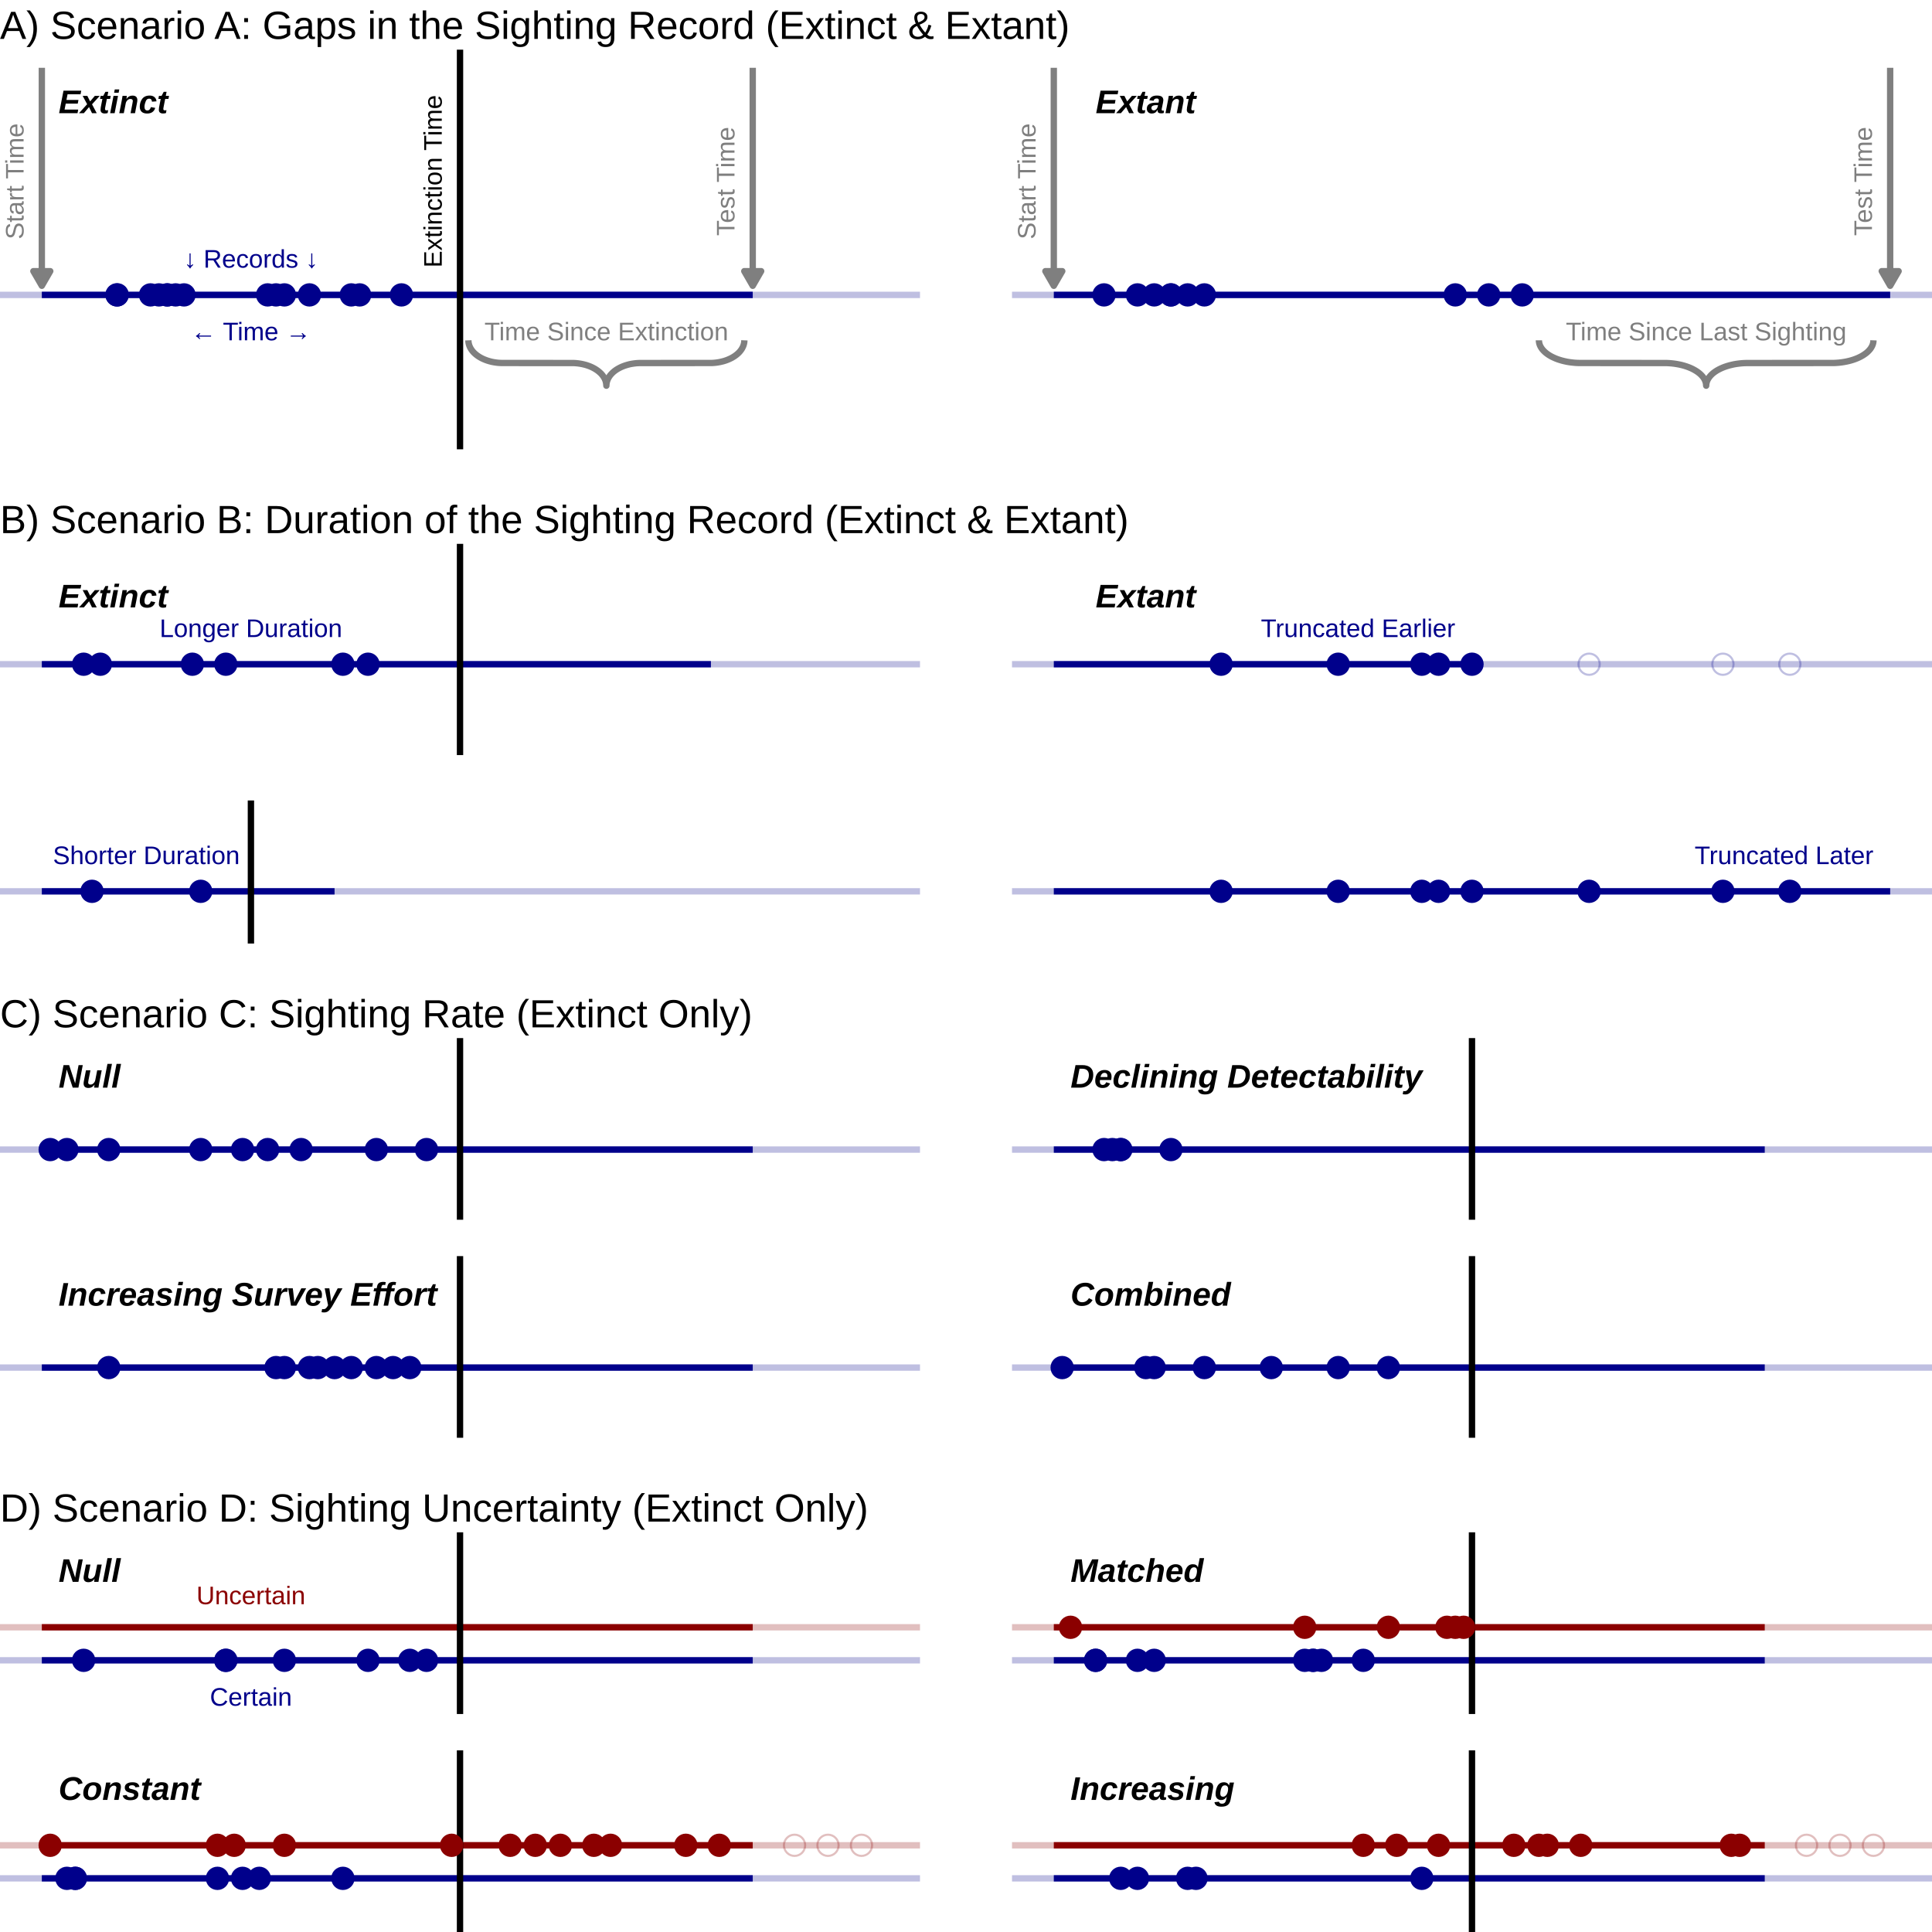
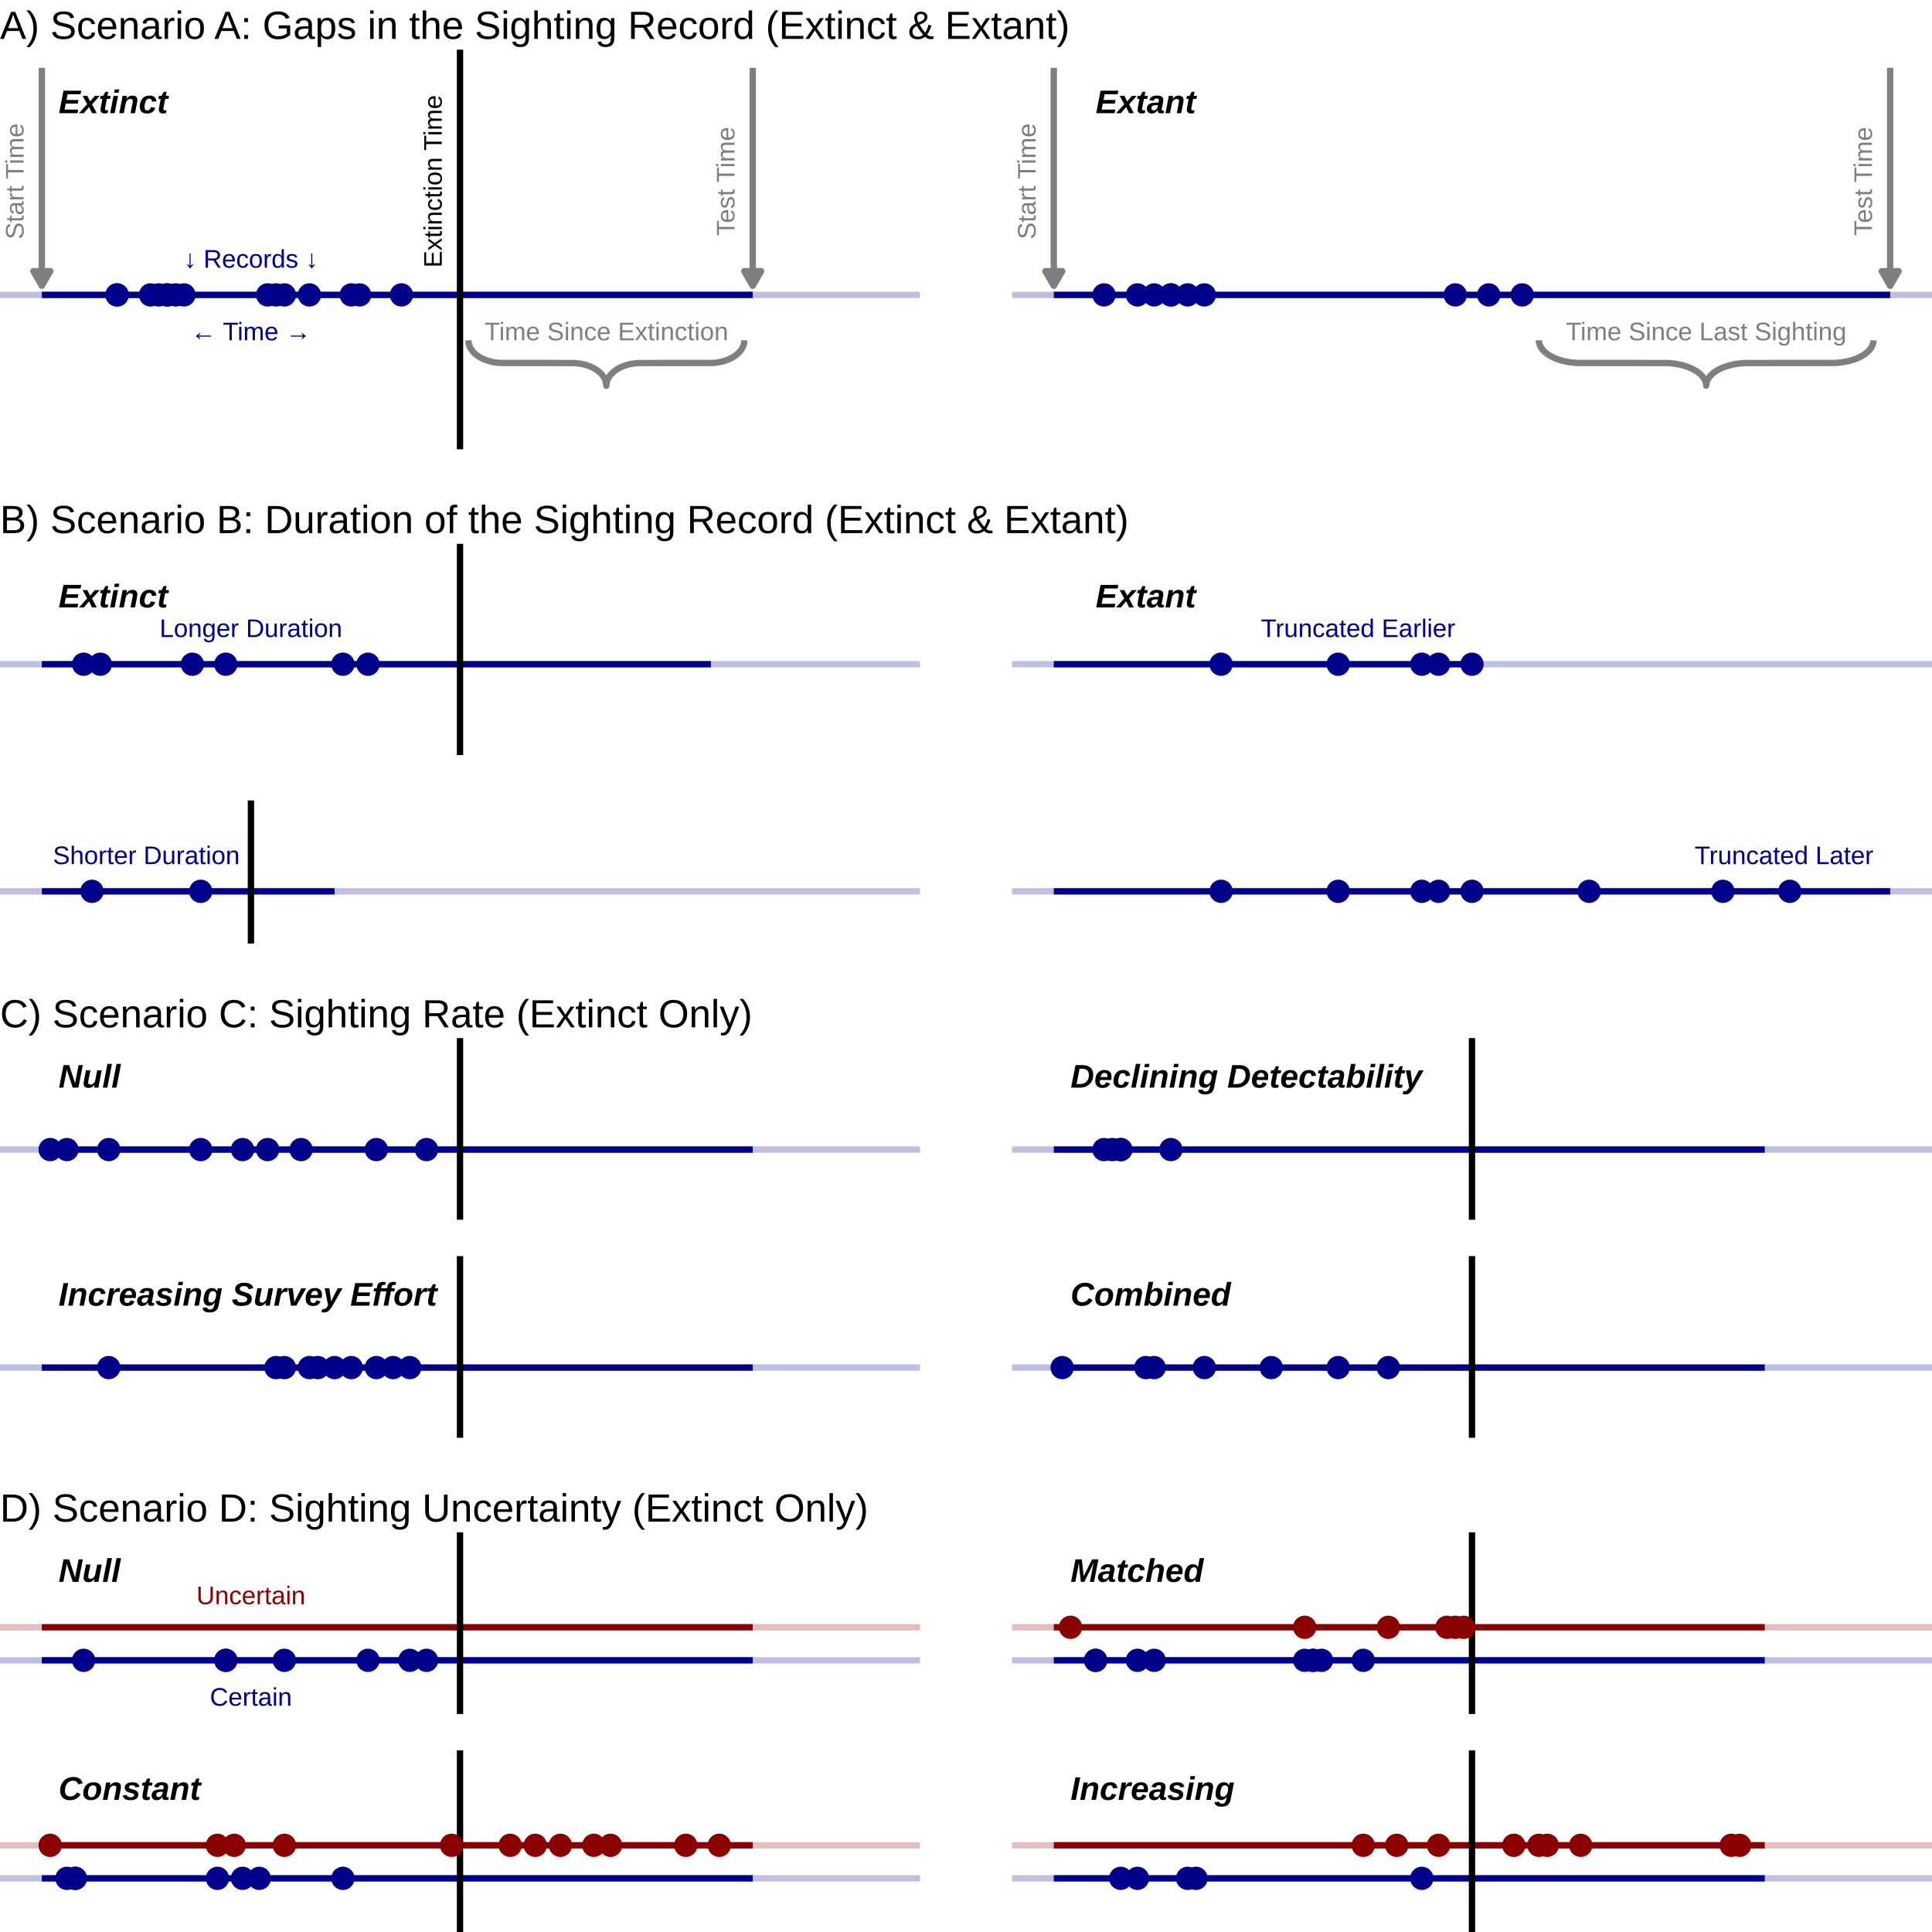
<svg xmlns="http://www.w3.org/2000/svg" width="648.00pt" height="648.00pt" viewBox="0 0 648.00 648.00">
  <g class="svglite">
    <defs>
      <style type="text/css">
    .svglite line, .svglite polyline, .svglite polygon, .svglite path, .svglite rect, .svglite circle {
      fill: none;
      stroke: #000000;
      stroke-linecap: round;
      stroke-linejoin: round;
      stroke-miterlimit: 10.00;
    }
    .svglite text {
      white-space: pre;
    }
    .svglite g.glyphgroup path {
      fill: inherit;
      stroke: none;
    }
  </style>
    </defs>
    <rect width="100%" height="100%" style="stroke: none; fill: none;" />
    <defs>
      <clipPath id="cpMC4wMHw2NDguMDB8MC4wMHw2NDguMDA=">
        <rect x="0.00" y="0.00" width="648.00" height="648.00" />
      </clipPath>
    </defs>
    <g clip-path="url(#cpMC4wMHw2NDguMDB8MC4wMHw2NDguMDA=)">
</g>
    <defs>
      <clipPath id="cpMC4wMHw2NDguMDB8MC4wMHwxNTAuNzA=">
        <rect x="0.00" y="0.00" width="648.00" height="150.70" />
      </clipPath>
    </defs>
    <g clip-path="url(#cpMC4wMHw2NDguMDB8MC4wMHwxNTAuNzA=)">
</g>
    <g clip-path="url(#cpMC4wMHw2NDguMDB8MC4wMHw2NDguMDA=)">
</g>
    <defs>
      <clipPath id="cpMC4wMHw2NDguMDB8MTYuNjV8MTUwLjcw">
        <rect x="0.00" y="16.65" width="648.00" height="134.05" />
      </clipPath>
    </defs>
    <g clip-path="url(#cpMC4wMHw2NDguMDB8MTYuNjV8MTUwLjcw)">
</g>
    <g clip-path="url(#cpMC4wMHw2NDguMDB8MC4wMHw2NDguMDA=)">
</g>
    <defs>
      <clipPath id="cpMC4wMHwzMDguNTd8MTYuNjV8MTUwLjcw">
        <rect x="0.00" y="16.65" width="308.57" height="134.05" />
      </clipPath>
    </defs>
    <g clip-path="url(#cpMC4wMHwzMDguNTd8MTYuNjV8MTUwLjcw)">
      <rect x="0.00" y="16.65" width="308.57" height="134.05" style="stroke-width: 0.00; stroke: none;" />
    </g>
    <g clip-path="url(#cpMC4wMHw2NDguMDB8MC4wMHw2NDguMDA=)">
</g>
    <g clip-path="url(#cpMC4wMHwzMDguNTd8MTYuNjV8MTUwLjcw)">
      <line x1="0" y1="98.91" x2="308.57" y2="98.91" style="stroke-width: 2.13; stroke: #00008B; stroke-opacity: 0.25; stroke-linecap: butt;" />
      <line x1="14.03" y1="98.91" x2="252.47" y2="98.91" style="stroke-width: 2.13; stroke: #00008B; stroke-linecap: butt;" />
      <text x="84.16" y="114.14" text-anchor="middle" style="font-size: 8.54px;fill: #00008B; font-family: &quot;Arial&quot;;" textLength="40.31px" lengthAdjust="spacingAndGlyphs">← Time →</text>
      <line x1="154.29" y1="150.70" x2="154.29" y2="16.65" style="stroke-width: 2.13; stroke-linecap: butt;" />
      <text transform="translate(148.17,60.82) rotate(-90)" text-anchor="middle" style="font-size: 8.54px; font-family: &quot;Arial&quot;;" textLength="57.88px" lengthAdjust="spacingAndGlyphs">Extinction Time</text>
      <line x1="14.03" y1="22.74" x2="14.03" y2="95.86" style="stroke-width: 2.13; stroke: #7F7F7F; stroke-linecap: butt;" />
      <polygon points="11.19,90.95 14.03,95.86 16.86,90.95 " style="stroke-width: 2.13; stroke: #7F7F7F; stroke-linecap: butt; fill: #7F7F7F;" />
      <text transform="translate(7.91,60.82) rotate(-90)" text-anchor="middle" style="font-size: 8.54px;fill: #7F7F7F; font-family: &quot;Arial&quot;;" textLength="38.91px" lengthAdjust="spacingAndGlyphs">Start Time</text>
      <line x1="252.47" y1="22.74" x2="252.47" y2="95.86" style="stroke-width: 2.13; stroke: #7F7F7F; stroke-linecap: butt;" />
      <polygon points="249.63,90.95 252.47,95.86 255.30,90.95 " style="stroke-width: 2.13; stroke: #7F7F7F; stroke-linecap: butt; fill: #7F7F7F;" />
      <text transform="translate(246.35,60.82) rotate(-90)" text-anchor="middle" style="font-size: 8.54px;fill: #7F7F7F; font-family: &quot;Arial&quot;;" textLength="36.53px" lengthAdjust="spacingAndGlyphs">Test Time</text>
      <circle cx="39.27" cy="98.91" r="3.56" style="stroke-width: 0.71; stroke: #00008B; fill: #00008B;" />
      <circle cx="39.27" cy="98.91" r="3.56" style="stroke-width: 0.71; stroke: #00008B; fill: #00008B;" />
      <circle cx="50.49" cy="98.91" r="3.56" style="stroke-width: 0.71; stroke: #00008B; fill: #00008B;" />
      <circle cx="53.30" cy="98.91" r="3.56" style="stroke-width: 0.71; stroke: #00008B; fill: #00008B;" />
      <circle cx="56.10" cy="98.91" r="3.56" style="stroke-width: 0.71; stroke: #00008B; fill: #00008B;" />
      <circle cx="56.10" cy="98.91" r="3.56" style="stroke-width: 0.71; stroke: #00008B; fill: #00008B;" />
      <circle cx="58.91" cy="98.91" r="3.56" style="stroke-width: 0.71; stroke: #00008B; fill: #00008B;" />
      <circle cx="61.71" cy="98.91" r="3.56" style="stroke-width: 0.71; stroke: #00008B; fill: #00008B;" />
      <circle cx="89.77" cy="98.91" r="3.56" style="stroke-width: 0.71; stroke: #00008B; fill: #00008B;" />
      <circle cx="92.57" cy="98.91" r="3.56" style="stroke-width: 0.71; stroke: #00008B; fill: #00008B;" />
      <circle cx="95.38" cy="98.91" r="3.56" style="stroke-width: 0.71; stroke: #00008B; fill: #00008B;" />
      <circle cx="103.79" cy="98.91" r="3.56" style="stroke-width: 0.71; stroke: #00008B; fill: #00008B;" />
      <circle cx="117.82" cy="98.91" r="3.56" style="stroke-width: 0.71; stroke: #00008B; fill: #00008B;" />
      <circle cx="120.62" cy="98.91" r="3.56" style="stroke-width: 0.71; stroke: #00008B; fill: #00008B;" />
      <circle cx="134.65" cy="98.91" r="3.56" style="stroke-width: 0.71; stroke: #00008B; fill: #00008B;" />
      <text x="84.16" y="89.78" text-anchor="middle" style="font-size: 8.54px;fill: #00008B; font-family: &quot;Arial&quot;;" textLength="45.06px" lengthAdjust="spacingAndGlyphs">↓ Records ↓</text>
      <polyline points="157.09,114.14 157.10,114.38 157.14,114.86 157.24,115.34 157.38,115.82 157.56,116.28 157.79,116.74 158.06,117.19 158.38,117.63 158.73,118.05 159.13,118.46 159.57,118.85 160.04,119.22 160.55,119.57 161.08,119.89 161.65,120.20 162.25,120.48 162.88,120.73 163.52,120.96 164.19,121.16 164.88,121.34 165.58,121.48 166.29,121.59 167.02,121.68 167.75,121.73 168.48,121.75 192.36,121.76 193.09,121.80 193.81,121.87 194.53,121.97 195.24,122.10 195.93,122.26 196.61,122.44 197.27,122.66 197.91,122.90 198.52,123.17 199.10,123.46 199.66,123.78 200.18,124.12 200.67,124.48 201.12,124.86 201.54,125.25 201.92,125.67 202.25,126.10 202.55,126.54 202.80,126.99 203.01,127.46 203.17,127.93 203.28,128.41 203.35,128.89 203.38,129.37 203.38,129.37 203.38,129.13 203.43,128.65 203.52,128.17 203.66,127.69 203.85,127.23 204.07,126.77 204.35,126.32 204.66,125.88 205.02,125.46 205.42,125.05 205.85,124.66 206.32,124.29 206.83,123.94 207.37,123.62 207.94,123.31 208.54,123.03 209.16,122.78 209.81,122.55 210.48,122.35 211.16,122.17 211.86,122.03 212.58,121.92 213.30,121.83 214.03,121.78 214.76,121.76 238.64,121.75 239.37,121.71 240.10,121.64 240.82,121.54 241.53,121.41 242.22,121.25 242.90,121.07 243.56,120.85 244.19,120.61 244.80,120.34 245.39,120.05 245.94,119.73 246.47,119.39 246.96,119.03 247.41,118.65 247.83,118.26 248.20,117.84 248.54,117.41 248.83,116.97 249.08,116.51 249.29,116.05 249.45,115.58 249.57,115.10 249.64,114.62 249.66,114.14 249.66,114.14 " style="stroke-width: 2.13; stroke: #7F7F7F; stroke-linecap: butt;" />
      <text x="203.38" y="114.14" text-anchor="middle" style="font-size: 8.54px;fill: #7F7F7F; font-family: &quot;Arial&quot;;" textLength="81.75px" lengthAdjust="spacingAndGlyphs">Time Since Extinction</text>
      <text x="19.64" y="37.97" style="font-size: 11.00px; font-weight: bold; font-style: italic; font-family: &quot;Arial&quot;;" textLength="36.69px" lengthAdjust="spacingAndGlyphs">Extinct</text>
    </g>
    <g clip-path="url(#cpMC4wMHw2NDguMDB8MC4wMHw2NDguMDA=)">
</g>
    <defs>
      <clipPath id="cpMzM5LjQzfDY0OC4wMHwxNi42NXwxNTAuNzA=">
        <rect x="339.43" y="16.65" width="308.57" height="134.05" />
      </clipPath>
    </defs>
    <g clip-path="url(#cpMzM5LjQzfDY0OC4wMHwxNi42NXwxNTAuNzA=)">
      <rect x="339.43" y="16.65" width="308.57" height="134.05" style="stroke-width: 0.00; stroke: none;" />
    </g>
    <g clip-path="url(#cpMC4wMHw2NDguMDB8MC4wMHw2NDguMDA=)">
</g>
    <g clip-path="url(#cpMzM5LjQzfDY0OC4wMHwxNi42NXwxNTAuNzA=)">
      <line x1="339.43" y1="98.91" x2="648.00" y2="98.91" style="stroke-width: 2.13; stroke: #00008B; stroke-opacity: 0.25; stroke-linecap: butt;" />
      <line x1="353.45" y1="98.91" x2="633.97" y2="98.91" style="stroke-width: 2.13; stroke: #00008B; stroke-linecap: butt;" />
      <circle cx="370.29" cy="98.91" r="3.56" style="stroke-width: 0.71; stroke: #00008B; fill: #00008B;" />
      <circle cx="381.51" cy="98.91" r="3.56" style="stroke-width: 0.71; stroke: #00008B; fill: #00008B;" />
      <circle cx="387.12" cy="98.91" r="3.56" style="stroke-width: 0.71; stroke: #00008B; fill: #00008B;" />
      <circle cx="392.73" cy="98.91" r="3.56" style="stroke-width: 0.71; stroke: #00008B; fill: #00008B;" />
      <circle cx="392.73" cy="98.91" r="3.56" style="stroke-width: 0.71; stroke: #00008B; fill: #00008B;" />
      <circle cx="398.34" cy="98.91" r="3.56" style="stroke-width: 0.71; stroke: #00008B; fill: #00008B;" />
      <circle cx="403.95" cy="98.91" r="3.56" style="stroke-width: 0.71; stroke: #00008B; fill: #00008B;" />
      <circle cx="488.10" cy="98.91" r="3.56" style="stroke-width: 0.71; stroke: #00008B; fill: #00008B;" />
      <circle cx="499.32" cy="98.91" r="3.56" style="stroke-width: 0.71; stroke: #00008B; fill: #00008B;" />
      <circle cx="510.55" cy="98.91" r="3.56" style="stroke-width: 0.71; stroke: #00008B; fill: #00008B;" />
      <line x1="353.45" y1="22.74" x2="353.45" y2="95.86" style="stroke-width: 2.13; stroke: #7F7F7F; stroke-linecap: butt;" />
      <polygon points="350.62,90.95 353.45,95.86 356.29,90.95 " style="stroke-width: 2.13; stroke: #7F7F7F; stroke-linecap: butt; fill: #7F7F7F;" />
      <text transform="translate(347.34,60.82) rotate(-90)" text-anchor="middle" style="font-size: 8.54px;fill: #7F7F7F; font-family: &quot;Arial&quot;;" textLength="38.91px" lengthAdjust="spacingAndGlyphs">Start Time</text>
      <line x1="633.97" y1="22.74" x2="633.97" y2="95.86" style="stroke-width: 2.13; stroke: #7F7F7F; stroke-linecap: butt;" />
      <polygon points="631.14,90.95 633.97,95.86 636.81,90.95 " style="stroke-width: 2.13; stroke: #7F7F7F; stroke-linecap: butt; fill: #7F7F7F;" />
      <text transform="translate(627.86,60.82) rotate(-90)" text-anchor="middle" style="font-size: 8.54px;fill: #7F7F7F; font-family: &quot;Arial&quot;;" textLength="36.53px" lengthAdjust="spacingAndGlyphs">Test Time</text>
      <polyline points="516.16,114.14 516.16,114.38 516.22,114.86 516.33,115.34 516.50,115.82 516.72,116.28 517.00,116.74 517.33,117.19 517.72,117.63 518.15,118.05 518.63,118.46 519.16,118.85 519.73,119.22 520.34,119.57 521.00,119.89 521.69,120.20 522.41,120.48 523.17,120.73 523.95,120.96 524.76,121.16 525.59,121.34 526.44,121.48 527.31,121.59 528.19,121.68 529.07,121.73 529.96,121.75 558.90,121.76 559.79,121.80 560.67,121.87 561.54,121.97 562.40,122.10 563.24,122.26 564.06,122.44 564.86,122.66 565.63,122.90 566.37,123.17 567.08,123.46 567.75,123.78 568.38,124.12 568.98,124.48 569.53,124.86 570.03,125.25 570.49,125.67 570.90,126.10 571.26,126.54 571.56,126.99 571.81,127.46 572.01,127.93 572.15,128.41 572.23,128.89 572.26,129.37 572.26,129.37 572.27,129.13 572.32,128.65 572.44,128.17 572.60,127.69 572.83,127.23 573.11,126.77 573.44,126.32 573.82,125.88 574.25,125.46 574.73,125.05 575.26,124.66 575.83,124.29 576.45,123.94 577.10,123.62 577.79,123.31 578.52,123.03 579.27,122.78 580.06,122.55 580.87,122.35 581.70,122.17 582.55,122.03 583.41,121.92 584.29,121.83 585.17,121.78 586.06,121.76 615.01,121.75 615.89,121.71 616.77,121.64 617.64,121.54 618.50,121.41 619.34,121.25 620.16,121.07 620.96,120.85 621.73,120.61 622.47,120.34 623.18,120.05 623.85,119.73 624.49,119.39 625.08,119.03 625.63,118.65 626.14,118.26 626.59,117.84 627.00,117.41 627.36,116.97 627.66,116.51 627.91,116.05 628.11,115.58 628.25,115.10 628.34,114.62 628.36,114.14 628.36,114.14 " style="stroke-width: 2.13; stroke: #7F7F7F; stroke-linecap: butt;" />
      <text x="572.26" y="114.14" text-anchor="middle" style="font-size: 8.54px;fill: #7F7F7F; font-family: &quot;Arial&quot;;" textLength="94.11px" lengthAdjust="spacingAndGlyphs">Time Since Last Sighting</text>
      <text x="367.48" y="37.97" style="font-size: 11.00px; font-weight: bold; font-style: italic; font-family: &quot;Arial&quot;;" textLength="33.62px" lengthAdjust="spacingAndGlyphs">Extant</text>
    </g>
    <g clip-path="url(#cpMC4wMHw2NDguMDB8MC4wMHw2NDguMDA=)">
      <text x="0.00" y="13.05" style="font-size: 13.20px; font-family: &quot;Arial&quot;;" textLength="358.22px" lengthAdjust="spacingAndGlyphs">A) Scenario A: Gaps in the Sighting Record (Extinct &amp; Extant)</text>
    </g>
    <defs>
      <clipPath id="cpMC4wMHw2NDguMDB8MTY1Ljc3fDMxNi40Nw==">
        <rect x="0.00" y="165.77" width="648.00" height="150.70" />
      </clipPath>
    </defs>
    <g clip-path="url(#cpMC4wMHw2NDguMDB8MTY1Ljc3fDMxNi40Nw==)">
</g>
    <g clip-path="url(#cpMC4wMHw2NDguMDB8MC4wMHw2NDguMDA=)">
</g>
    <defs>
      <clipPath id="cpMC4wMHw2NDguMDB8MTgyLjQxfDMxNi40Nw==">
        <rect x="0.00" y="182.41" width="648.00" height="134.05" />
      </clipPath>
    </defs>
    <g clip-path="url(#cpMC4wMHw2NDguMDB8MTgyLjQxfDMxNi40Nw==)">
</g>
    <g clip-path="url(#cpMC4wMHw2NDguMDB8MC4wMHw2NDguMDA=)">
</g>
    <defs>
      <clipPath id="cpMC4wMHwzMDguNTd8MTgyLjQxfDMxNi40Nw==">
        <rect x="0.00" y="182.41" width="308.57" height="134.05" />
      </clipPath>
    </defs>
    <g clip-path="url(#cpMC4wMHwzMDguNTd8MTgyLjQxfDMxNi40Nw==)">
      <rect x="0.00" y="182.41" width="308.57" height="134.05" style="stroke-width: 0.00; stroke: none;" />
    </g>
    <g clip-path="url(#cpMC4wMHw2NDguMDB8MC4wMHw2NDguMDA=)">
</g>
    <g clip-path="url(#cpMC4wMHwzMDguNTd8MTgyLjQxfDMxNi40Nw==)">
      <line x1="0" y1="298.95" x2="308.57" y2="298.95" style="stroke-width: 2.13; stroke: #00008B; stroke-opacity: 0.25; stroke-linecap: butt;" />
      <line x1="0" y1="222.78" x2="308.57" y2="222.78" style="stroke-width: 2.13; stroke: #00008B; stroke-opacity: 0.25; stroke-linecap: butt;" />
      <line x1="14.03" y1="298.95" x2="112.21" y2="298.95" style="stroke-width: 2.13; stroke: #00008B; stroke-linecap: butt;" />
      <text x="49.09" y="289.83" text-anchor="middle" style="font-size: 8.54px;fill: #00008B; font-family: &quot;Arial&quot;;" textLength="62.64px" lengthAdjust="spacingAndGlyphs">Shorter Duration</text>
      <line x1="14.03" y1="222.78" x2="238.44" y2="222.78" style="stroke-width: 2.13; stroke: #00008B; stroke-linecap: butt;" />
      <text x="84.16" y="213.66" text-anchor="middle" style="font-size: 8.54px;fill: #00008B; font-family: &quot;Arial&quot;;" textLength="61.23px" lengthAdjust="spacingAndGlyphs">Longer Duration</text>
      <line x1="154.29" y1="253.25" x2="154.29" y2="182.41" style="stroke-width: 2.13; stroke-linecap: butt;" />
      <line x1="84.16" y1="316.47" x2="84.16" y2="268.48" style="stroke-width: 2.13; stroke-linecap: butt;" />
      <circle cx="30.86" cy="298.95" r="3.56" style="stroke-width: 0.71; stroke: #00008B; fill: #00008B;" />
      <circle cx="67.32" cy="298.95" r="3.56" style="stroke-width: 0.71; stroke: #00008B; fill: #00008B;" />
      <circle cx="28.05" cy="222.78" r="3.56" style="stroke-width: 0.71; stroke: #00008B; fill: #00008B;" />
      <circle cx="33.66" cy="222.78" r="3.56" style="stroke-width: 0.71; stroke: #00008B; fill: #00008B;" />
      <circle cx="64.52" cy="222.78" r="3.56" style="stroke-width: 0.71; stroke: #00008B; fill: #00008B;" />
      <circle cx="75.74" cy="222.78" r="3.56" style="stroke-width: 0.71; stroke: #00008B; fill: #00008B;" />
      <circle cx="115.01" cy="222.78" r="3.56" style="stroke-width: 0.71; stroke: #00008B; fill: #00008B;" />
      <circle cx="123.43" cy="222.78" r="3.56" style="stroke-width: 0.71; stroke: #00008B; fill: #00008B;" />
      <text x="19.64" y="203.74" style="font-size: 11.00px; font-weight: bold; font-style: italic; font-family: &quot;Arial&quot;;" textLength="36.69px" lengthAdjust="spacingAndGlyphs">Extinct</text>
    </g>
    <g clip-path="url(#cpMC4wMHw2NDguMDB8MC4wMHw2NDguMDA=)">
</g>
    <defs>
      <clipPath id="cpMzM5LjQzfDY0OC4wMHwxODIuNDF8MzE2LjQ3">
        <rect x="339.43" y="182.41" width="308.57" height="134.05" />
      </clipPath>
    </defs>
    <g clip-path="url(#cpMzM5LjQzfDY0OC4wMHwxODIuNDF8MzE2LjQ3)">
      <rect x="339.43" y="182.41" width="308.57" height="134.05" style="stroke-width: 0.00; stroke: none;" />
    </g>
    <g clip-path="url(#cpMC4wMHw2NDguMDB8MC4wMHw2NDguMDA=)">
</g>
    <g clip-path="url(#cpMzM5LjQzfDY0OC4wMHwxODIuNDF8MzE2LjQ3)">
      <line x1="339.43" y1="298.95" x2="648.00" y2="298.95" style="stroke-width: 2.13; stroke: #00008B; stroke-opacity: 0.25; stroke-linecap: butt;" />
      <line x1="339.43" y1="222.78" x2="648.00" y2="222.78" style="stroke-width: 2.13; stroke: #00008B; stroke-opacity: 0.25; stroke-linecap: butt;" />
      <line x1="353.45" y1="298.95" x2="633.97" y2="298.95" style="stroke-width: 2.13; stroke: #00008B; stroke-linecap: butt;" />
      <text x="628.36" y="289.83" text-anchor="end" style="font-size: 8.54px;fill: #00008B; font-family: &quot;Arial&quot;;" textLength="59.98px" lengthAdjust="spacingAndGlyphs">Truncated Later</text>
      <line x1="353.45" y1="222.78" x2="493.71" y2="222.78" style="stroke-width: 2.13; stroke: #00008B; stroke-linecap: butt;" />
      <text x="488.10" y="213.66" text-anchor="end" style="font-size: 8.54px;fill: #00008B; font-family: &quot;Arial&quot;;" textLength="65.17px" lengthAdjust="spacingAndGlyphs">Truncated Earlier</text>
      <circle cx="409.56" cy="298.95" r="3.56" style="stroke-width: 0.71; stroke: #00008B; fill: #00008B;" />
      <circle cx="448.83" cy="298.95" r="3.56" style="stroke-width: 0.71; stroke: #00008B; fill: #00008B;" />
      <circle cx="476.88" cy="298.95" r="3.56" style="stroke-width: 0.71; stroke: #00008B; fill: #00008B;" />
      <circle cx="482.49" cy="298.95" r="3.56" style="stroke-width: 0.71; stroke: #00008B; fill: #00008B;" />
      <circle cx="493.71" cy="298.95" r="3.56" style="stroke-width: 0.71; stroke: #00008B; fill: #00008B;" />
      <circle cx="532.99" cy="298.95" r="3.56" style="stroke-width: 0.71; stroke: #00008B; fill: #00008B;" />
      <circle cx="577.87" cy="298.95" r="3.56" style="stroke-width: 0.71; stroke: #00008B; fill: #00008B;" />
      <circle cx="600.31" cy="298.95" r="3.56" style="stroke-width: 0.71; stroke: #00008B; fill: #00008B;" />
      <circle cx="409.56" cy="222.78" r="3.56" style="stroke-width: 0.71; stroke: #00008B; fill: #00008B;" />
      <circle cx="448.83" cy="222.78" r="3.56" style="stroke-width: 0.71; stroke: #00008B; fill: #00008B;" />
      <circle cx="476.88" cy="222.78" r="3.56" style="stroke-width: 0.71; stroke: #00008B; fill: #00008B;" />
      <circle cx="482.49" cy="222.78" r="3.56" style="stroke-width: 0.71; stroke: #00008B; fill: #00008B;" />
      <circle cx="493.71" cy="222.78" r="3.56" style="stroke-width: 0.71; stroke: #00008B; fill: #00008B;" />
-       <circle cx="532.99" cy="222.78" r="3.56" style="stroke-width: 0.71; stroke: #00008B; stroke-opacity: 0.25;" />
-       <circle cx="577.87" cy="222.78" r="3.56" style="stroke-width: 0.71; stroke: #00008B; stroke-opacity: 0.25;" />
-       <circle cx="600.31" cy="222.78" r="3.56" style="stroke-width: 0.71; stroke: #00008B; stroke-opacity: 0.25;" />
      <text x="367.48" y="203.74" style="font-size: 11.00px; font-weight: bold; font-style: italic; font-family: &quot;Arial&quot;;" textLength="33.62px" lengthAdjust="spacingAndGlyphs">Extant</text>
    </g>
    <g clip-path="url(#cpMC4wMHw2NDguMDB8MC4wMHw2NDguMDA=)">
      <text x="0.00" y="178.81" style="font-size: 13.20px; font-family: &quot;Arial&quot;;" textLength="378.00px" lengthAdjust="spacingAndGlyphs">B) Scenario B: Duration of the Sighting Record (Extinct &amp; Extant)</text>
    </g>
    <defs>
      <clipPath id="cpMC4wMHw2NDguMDB8MzMxLjUzfDQ4Mi4yMw==">
        <rect x="0.00" y="331.53" width="648.00" height="150.70" />
      </clipPath>
    </defs>
    <g clip-path="url(#cpMC4wMHw2NDguMDB8MzMxLjUzfDQ4Mi4yMw==)">
</g>
    <g clip-path="url(#cpMC4wMHw2NDguMDB8MC4wMHw2NDguMDA=)">
</g>
    <defs>
      <clipPath id="cpMC4wMHw2NDguMDB8MzQ4LjE4fDQ4Mi4yMw==">
        <rect x="0.00" y="348.18" width="648.00" height="134.05" />
      </clipPath>
    </defs>
    <g clip-path="url(#cpMC4wMHw2NDguMDB8MzQ4LjE4fDQ4Mi4yMw==)">
</g>
    <g clip-path="url(#cpMC4wMHw2NDguMDB8MC4wMHw2NDguMDA=)">
</g>
    <defs>
      <clipPath id="cpMC4wMHwzMDguNTd8MzQ4LjE4fDQwOS4xMQ==">
        <rect x="0.00" y="348.18" width="308.57" height="60.93" />
      </clipPath>
    </defs>
    <g clip-path="url(#cpMC4wMHwzMDguNTd8MzQ4LjE4fDQwOS4xMQ==)">
      <rect x="0.00" y="348.18" width="308.57" height="60.93" style="stroke-width: 0.00; stroke: none;" />
    </g>
    <g clip-path="url(#cpMC4wMHw2NDguMDB8MC4wMHw2NDguMDA=)">
</g>
    <g clip-path="url(#cpMC4wMHwzMDguNTd8MzQ4LjE4fDQwOS4xMQ==)">
      <line x1="0" y1="385.57" x2="308.57" y2="385.57" style="stroke-width: 2.13; stroke: #00008B; stroke-opacity: 0.25; stroke-linecap: butt;" />
      <line x1="14.03" y1="385.57" x2="252.47" y2="385.57" style="stroke-width: 2.13; stroke: #00008B; stroke-linecap: butt;" />
      <line x1="154.29" y1="409.11" x2="154.29" y2="348.18" style="stroke-width: 2.13; stroke-linecap: butt;" />
      <circle cx="16.83" cy="385.57" r="3.56" style="stroke-width: 0.71; stroke: #00008B; fill: #00008B;" />
      <circle cx="22.44" cy="385.57" r="3.56" style="stroke-width: 0.71; stroke: #00008B; fill: #00008B;" />
      <circle cx="36.47" cy="385.57" r="3.56" style="stroke-width: 0.71; stroke: #00008B; fill: #00008B;" />
      <circle cx="67.32" cy="385.57" r="3.56" style="stroke-width: 0.71; stroke: #00008B; fill: #00008B;" />
      <circle cx="81.35" cy="385.57" r="3.56" style="stroke-width: 0.71; stroke: #00008B; fill: #00008B;" />
      <circle cx="89.77" cy="385.57" r="3.56" style="stroke-width: 0.71; stroke: #00008B; fill: #00008B;" />
      <circle cx="100.99" cy="385.57" r="3.56" style="stroke-width: 0.71; stroke: #00008B; fill: #00008B;" />
      <circle cx="126.23" cy="385.57" r="3.56" style="stroke-width: 0.71; stroke: #00008B; fill: #00008B;" />
      <circle cx="143.06" cy="385.57" r="3.56" style="stroke-width: 0.71; stroke: #00008B; fill: #00008B;" />
      <text x="19.64" y="364.80" style="font-size: 11.00px; font-weight: bold; font-style: italic; font-family: &quot;Arial&quot;;" textLength="20.78px" lengthAdjust="spacingAndGlyphs">Null</text>
    </g>
    <g clip-path="url(#cpMC4wMHw2NDguMDB8MC4wMHw2NDguMDA=)">
</g>
    <defs>
      <clipPath id="cpMzM5LjQzfDY0OC4wMHwzNDguMTh8NDA5LjEx">
        <rect x="339.43" y="348.18" width="308.57" height="60.93" />
      </clipPath>
    </defs>
    <g clip-path="url(#cpMzM5LjQzfDY0OC4wMHwzNDguMTh8NDA5LjEx)">
      <rect x="339.43" y="348.18" width="308.57" height="60.93" style="stroke-width: 0.00; stroke: none;" />
    </g>
    <g clip-path="url(#cpMC4wMHw2NDguMDB8MC4wMHw2NDguMDA=)">
</g>
    <g clip-path="url(#cpMzM5LjQzfDY0OC4wMHwzNDguMTh8NDA5LjEx)">
      <line x1="339.43" y1="385.57" x2="648.00" y2="385.57" style="stroke-width: 2.13; stroke: #00008B; stroke-opacity: 0.25; stroke-linecap: butt;" />
      <line x1="353.45" y1="385.57" x2="591.90" y2="385.57" style="stroke-width: 2.13; stroke: #00008B; stroke-linecap: butt;" />
      <line x1="493.71" y1="409.11" x2="493.71" y2="348.18" style="stroke-width: 2.13; stroke-linecap: butt;" />
      <circle cx="370.29" cy="385.57" r="3.56" style="stroke-width: 0.71; stroke: #00008B; fill: #00008B;" />
      <circle cx="373.09" cy="385.57" r="3.56" style="stroke-width: 0.71; stroke: #00008B; fill: #00008B;" />
      <circle cx="375.90" cy="385.57" r="3.56" style="stroke-width: 0.71; stroke: #00008B; fill: #00008B;" />
      <circle cx="375.90" cy="385.57" r="3.56" style="stroke-width: 0.71; stroke: #00008B; fill: #00008B;" />
      <circle cx="392.73" cy="385.57" r="3.56" style="stroke-width: 0.71; stroke: #00008B; fill: #00008B;" />
      <text x="359.06" y="364.80" style="font-size: 11.00px; font-weight: bold; font-style: italic; font-family: &quot;Arial&quot;;" textLength="118.03px" lengthAdjust="spacingAndGlyphs">Declining Detectability</text>
    </g>
    <g clip-path="url(#cpMC4wMHw2NDguMDB8MC4wMHw2NDguMDA=)">
</g>
    <defs>
      <clipPath id="cpMC4wMHwzMDguNTd8NDIxLjMwfDQ4Mi4yMw==">
        <rect x="0.00" y="421.30" width="308.57" height="60.93" />
      </clipPath>
    </defs>
    <g clip-path="url(#cpMC4wMHwzMDguNTd8NDIxLjMwfDQ4Mi4yMw==)">
      <rect x="0.00" y="421.30" width="308.57" height="60.93" style="stroke-width: 0.00; stroke: none;" />
    </g>
    <g clip-path="url(#cpMC4wMHw2NDguMDB8MC4wMHw2NDguMDA=)">
</g>
    <g clip-path="url(#cpMC4wMHwzMDguNTd8NDIxLjMwfDQ4Mi4yMw==)">
      <line x1="0" y1="458.69" x2="308.57" y2="458.69" style="stroke-width: 2.13; stroke: #00008B; stroke-opacity: 0.25; stroke-linecap: butt;" />
      <line x1="14.03" y1="458.69" x2="252.47" y2="458.69" style="stroke-width: 2.13; stroke: #00008B; stroke-linecap: butt;" />
      <line x1="154.29" y1="482.23" x2="154.29" y2="421.30" style="stroke-width: 2.13; stroke-linecap: butt;" />
      <circle cx="36.47" cy="458.69" r="3.56" style="stroke-width: 0.71; stroke: #00008B; fill: #00008B;" />
      <circle cx="92.57" cy="458.69" r="3.56" style="stroke-width: 0.71; stroke: #00008B; fill: #00008B;" />
      <circle cx="95.38" cy="458.69" r="3.56" style="stroke-width: 0.71; stroke: #00008B; fill: #00008B;" />
      <circle cx="103.79" cy="458.69" r="3.56" style="stroke-width: 0.71; stroke: #00008B; fill: #00008B;" />
      <circle cx="106.60" cy="458.69" r="3.56" style="stroke-width: 0.71; stroke: #00008B; fill: #00008B;" />
      <circle cx="112.21" cy="458.69" r="3.56" style="stroke-width: 0.71; stroke: #00008B; fill: #00008B;" />
      <circle cx="117.82" cy="458.69" r="3.56" style="stroke-width: 0.71; stroke: #00008B; fill: #00008B;" />
      <circle cx="126.23" cy="458.69" r="3.56" style="stroke-width: 0.71; stroke: #00008B; fill: #00008B;" />
      <circle cx="131.84" cy="458.69" r="3.56" style="stroke-width: 0.71; stroke: #00008B; fill: #00008B;" />
      <circle cx="137.45" cy="458.69" r="3.56" style="stroke-width: 0.71; stroke: #00008B; fill: #00008B;" />
      <text x="19.64" y="437.92" style="font-size: 11.00px; font-weight: bold; font-style: italic; font-family: &quot;Arial&quot;;" textLength="127.02px" lengthAdjust="spacingAndGlyphs">Increasing Survey Effort</text>
    </g>
    <g clip-path="url(#cpMC4wMHw2NDguMDB8MC4wMHw2NDguMDA=)">
</g>
    <defs>
      <clipPath id="cpMzM5LjQzfDY0OC4wMHw0MjEuMzB8NDgyLjIz">
        <rect x="339.43" y="421.30" width="308.57" height="60.93" />
      </clipPath>
    </defs>
    <g clip-path="url(#cpMzM5LjQzfDY0OC4wMHw0MjEuMzB8NDgyLjIz)">
      <rect x="339.43" y="421.30" width="308.57" height="60.93" style="stroke-width: 0.00; stroke: none;" />
    </g>
    <g clip-path="url(#cpMC4wMHw2NDguMDB8MC4wMHw2NDguMDA=)">
</g>
    <g clip-path="url(#cpMzM5LjQzfDY0OC4wMHw0MjEuMzB8NDgyLjIz)">
      <line x1="339.43" y1="458.69" x2="648.00" y2="458.69" style="stroke-width: 2.13; stroke: #00008B; stroke-opacity: 0.25; stroke-linecap: butt;" />
      <line x1="353.45" y1="458.69" x2="591.90" y2="458.69" style="stroke-width: 2.13; stroke: #00008B; stroke-linecap: butt;" />
      <line x1="493.71" y1="482.23" x2="493.71" y2="421.30" style="stroke-width: 2.13; stroke-linecap: butt;" />
      <circle cx="356.26" cy="458.69" r="3.56" style="stroke-width: 0.71; stroke: #00008B; fill: #00008B;" />
      <circle cx="384.31" cy="458.69" r="3.56" style="stroke-width: 0.71; stroke: #00008B; fill: #00008B;" />
      <circle cx="387.12" cy="458.69" r="3.56" style="stroke-width: 0.71; stroke: #00008B; fill: #00008B;" />
      <circle cx="403.95" cy="458.69" r="3.56" style="stroke-width: 0.71; stroke: #00008B; fill: #00008B;" />
      <circle cx="426.39" cy="458.69" r="3.56" style="stroke-width: 0.71; stroke: #00008B; fill: #00008B;" />
      <circle cx="448.83" cy="458.69" r="3.56" style="stroke-width: 0.71; stroke: #00008B; fill: #00008B;" />
      <circle cx="465.66" cy="458.69" r="3.56" style="stroke-width: 0.71; stroke: #00008B; fill: #00008B;" />
      <text x="359.06" y="437.92" style="font-size: 11.00px; font-weight: bold; font-style: italic; font-family: &quot;Arial&quot;;" textLength="53.78px" lengthAdjust="spacingAndGlyphs">Combined</text>
    </g>
    <g clip-path="url(#cpMC4wMHw2NDguMDB8MC4wMHw2NDguMDA=)">
      <text x="0.00" y="344.58" style="font-size: 13.20px; font-family: &quot;Arial&quot;;" textLength="252.02px" lengthAdjust="spacingAndGlyphs">C) Scenario C: Sighting Rate (Extinct Only)</text>
    </g>
    <defs>
      <clipPath id="cpMC4wMHw2NDguMDB8NDk3LjMwfDY0OC4wMA==">
        <rect x="0.00" y="497.30" width="648.00" height="150.70" />
      </clipPath>
    </defs>
    <g clip-path="url(#cpMC4wMHw2NDguMDB8NDk3LjMwfDY0OC4wMA==)">
</g>
    <g clip-path="url(#cpMC4wMHw2NDguMDB8MC4wMHw2NDguMDA=)">
</g>
    <defs>
      <clipPath id="cpMC4wMHw2NDguMDB8NTEzLjk1fDY0OC4wMA==">
        <rect x="0.00" y="513.95" width="648.00" height="134.05" />
      </clipPath>
    </defs>
    <g clip-path="url(#cpMC4wMHw2NDguMDB8NTEzLjk1fDY0OC4wMA==)">
</g>
    <g clip-path="url(#cpMC4wMHw2NDguMDB8MC4wMHw2NDguMDA=)">
</g>
    <defs>
      <clipPath id="cpMC4wMHwzMDguNTd8NTEzLjk1fDU3NC44OA==">
        <rect x="0.00" y="513.95" width="308.57" height="60.93" />
      </clipPath>
    </defs>
    <g clip-path="url(#cpMC4wMHwzMDguNTd8NTEzLjk1fDU3NC44OA==)">
      <rect x="0.00" y="513.95" width="308.57" height="60.93" style="stroke-width: 0.00; stroke: none;" />
    </g>
    <g clip-path="url(#cpMC4wMHw2NDguMDB8MC4wMHw2NDguMDA=)">
</g>
    <g clip-path="url(#cpMC4wMHwzMDguNTd8NTEzLjk1fDU3NC44OA==)">
      <line x1="0" y1="556.88" x2="308.57" y2="556.88" style="stroke-width: 2.13; stroke: #00008B; stroke-opacity: 0.25; stroke-linecap: butt;" />
      <line x1="14.03" y1="556.88" x2="252.47" y2="556.88" style="stroke-width: 2.13; stroke: #00008B; stroke-linecap: butt;" />
      <text x="84.16" y="572.11" text-anchor="middle" style="font-size: 8.54px;fill: #00008B; font-family: &quot;Arial&quot;;" textLength="27.52px" lengthAdjust="spacingAndGlyphs">Certain</text>
      <line x1="0" y1="545.80" x2="308.57" y2="545.80" style="stroke-width: 2.13; stroke: #8B0000; stroke-opacity: 0.25; stroke-linecap: butt;" />
      <line x1="14.03" y1="545.80" x2="252.47" y2="545.80" style="stroke-width: 2.13; stroke: #8B0000; stroke-linecap: butt;" />
      <text x="84.16" y="538.06" text-anchor="middle" style="font-size: 8.54px;fill: #8B0000; font-family: &quot;Arial&quot;;" textLength="36.53px" lengthAdjust="spacingAndGlyphs">Uncertain</text>
      <line x1="154.29" y1="574.88" x2="154.29" y2="513.95" style="stroke-width: 2.13; stroke-linecap: butt;" />
      <circle cx="28.05" cy="556.88" r="3.56" style="stroke-width: 0.71; stroke: #00008B; fill: #00008B;" />
      <circle cx="75.74" cy="556.88" r="3.56" style="stroke-width: 0.71; stroke: #00008B; fill: #00008B;" />
      <circle cx="75.74" cy="556.88" r="3.56" style="stroke-width: 0.71; stroke: #00008B; fill: #00008B;" />
      <circle cx="95.38" cy="556.88" r="3.56" style="stroke-width: 0.71; stroke: #00008B; fill: #00008B;" />
      <circle cx="123.43" cy="556.88" r="3.56" style="stroke-width: 0.71; stroke: #00008B; fill: #00008B;" />
      <circle cx="137.45" cy="556.88" r="3.56" style="stroke-width: 0.71; stroke: #00008B; fill: #00008B;" />
      <circle cx="143.06" cy="556.88" r="3.56" style="stroke-width: 0.71; stroke: #00008B; fill: #00008B;" />
      <text x="19.64" y="530.57" style="font-size: 11.00px; font-weight: bold; font-style: italic; font-family: &quot;Arial&quot;;" textLength="20.78px" lengthAdjust="spacingAndGlyphs">Null</text>
    </g>
    <g clip-path="url(#cpMC4wMHw2NDguMDB8MC4wMHw2NDguMDA=)">
</g>
    <defs>
      <clipPath id="cpMzM5LjQzfDY0OC4wMHw1MTMuOTV8NTc0Ljg4">
        <rect x="339.43" y="513.95" width="308.57" height="60.93" />
      </clipPath>
    </defs>
    <g clip-path="url(#cpMzM5LjQzfDY0OC4wMHw1MTMuOTV8NTc0Ljg4)">
      <rect x="339.43" y="513.95" width="308.57" height="60.93" style="stroke-width: 0.00; stroke: none;" />
    </g>
    <g clip-path="url(#cpMC4wMHw2NDguMDB8MC4wMHw2NDguMDA=)">
</g>
    <g clip-path="url(#cpMzM5LjQzfDY0OC4wMHw1MTMuOTV8NTc0Ljg4)">
      <line x1="339.43" y1="556.88" x2="648.00" y2="556.88" style="stroke-width: 2.13; stroke: #00008B; stroke-opacity: 0.25; stroke-linecap: butt;" />
      <line x1="353.45" y1="556.88" x2="591.90" y2="556.88" style="stroke-width: 2.13; stroke: #00008B; stroke-linecap: butt;" />
      <line x1="339.43" y1="545.80" x2="648.00" y2="545.80" style="stroke-width: 2.13; stroke: #8B0000; stroke-opacity: 0.25; stroke-linecap: butt;" />
      <line x1="353.45" y1="545.80" x2="591.90" y2="545.80" style="stroke-width: 2.13; stroke: #8B0000; stroke-linecap: butt;" />
      <line x1="493.71" y1="574.88" x2="493.71" y2="513.95" style="stroke-width: 2.13; stroke-linecap: butt;" />
      <circle cx="367.48" cy="556.88" r="3.56" style="stroke-width: 0.71; stroke: #00008B; fill: #00008B;" />
      <circle cx="367.48" cy="556.88" r="3.56" style="stroke-width: 0.71; stroke: #00008B; fill: #00008B;" />
      <circle cx="381.51" cy="556.88" r="3.56" style="stroke-width: 0.71; stroke: #00008B; fill: #00008B;" />
      <circle cx="387.12" cy="556.88" r="3.56" style="stroke-width: 0.71; stroke: #00008B; fill: #00008B;" />
      <circle cx="437.61" cy="556.88" r="3.56" style="stroke-width: 0.71; stroke: #00008B; fill: #00008B;" />
      <circle cx="440.42" cy="556.88" r="3.56" style="stroke-width: 0.71; stroke: #00008B; fill: #00008B;" />
      <circle cx="440.42" cy="556.88" r="3.56" style="stroke-width: 0.71; stroke: #00008B; fill: #00008B;" />
      <circle cx="443.22" cy="556.88" r="3.56" style="stroke-width: 0.71; stroke: #00008B; fill: #00008B;" />
      <circle cx="457.25" cy="556.88" r="3.56" style="stroke-width: 0.71; stroke: #00008B; fill: #00008B;" />
      <circle cx="359.06" cy="545.80" r="3.56" style="stroke-width: 0.71; stroke: #8B0000; fill: #8B0000;" />
      <circle cx="437.61" cy="545.80" r="3.56" style="stroke-width: 0.71; stroke: #8B0000; fill: #8B0000;" />
      <circle cx="465.66" cy="545.80" r="3.56" style="stroke-width: 0.71; stroke: #8B0000; fill: #8B0000;" />
      <circle cx="485.30" cy="545.80" r="3.56" style="stroke-width: 0.71; stroke: #8B0000; fill: #8B0000;" />
      <circle cx="488.10" cy="545.80" r="3.56" style="stroke-width: 0.71; stroke: #8B0000; fill: #8B0000;" />
      <circle cx="490.91" cy="545.80" r="3.56" style="stroke-width: 0.71; stroke: #8B0000; fill: #8B0000;" />
      <text x="359.06" y="530.57" style="font-size: 11.00px; font-weight: bold; font-style: italic; font-family: &quot;Arial&quot;;" textLength="44.62px" lengthAdjust="spacingAndGlyphs">Matched</text>
    </g>
    <g clip-path="url(#cpMC4wMHw2NDguMDB8MC4wMHw2NDguMDA=)">
</g>
    <defs>
      <clipPath id="cpMC4wMHwzMDguNTd8NTg3LjA3fDY0OC4wMA==">
        <rect x="0.00" y="587.07" width="308.57" height="60.93" />
      </clipPath>
    </defs>
    <g clip-path="url(#cpMC4wMHwzMDguNTd8NTg3LjA3fDY0OC4wMA==)">
      <rect x="0.00" y="587.07" width="308.57" height="60.93" style="stroke-width: 0.00; stroke: none;" />
    </g>
    <g clip-path="url(#cpMC4wMHw2NDguMDB8MC4wMHw2NDguMDA=)">
</g>
    <g clip-path="url(#cpMC4wMHwzMDguNTd8NTg3LjA3fDY0OC4wMA==)">
      <line x1="0" y1="630.00" x2="308.57" y2="630.00" style="stroke-width: 2.13; stroke: #00008B; stroke-opacity: 0.25; stroke-linecap: butt;" />
      <line x1="14.03" y1="630.00" x2="252.47" y2="630.00" style="stroke-width: 2.13; stroke: #00008B; stroke-linecap: butt;" />
      <line x1="0" y1="618.92" x2="308.57" y2="618.92" style="stroke-width: 2.13; stroke: #8B0000; stroke-opacity: 0.25; stroke-linecap: butt;" />
      <line x1="14.03" y1="618.92" x2="252.47" y2="618.92" style="stroke-width: 2.13; stroke: #8B0000; stroke-linecap: butt;" />
      <line x1="154.29" y1="648.00" x2="154.29" y2="587.07" style="stroke-width: 2.13; stroke-linecap: butt;" />
      <circle cx="22.44" cy="630.00" r="3.56" style="stroke-width: 0.71; stroke: #00008B; fill: #00008B;" />
      <circle cx="25.25" cy="630.00" r="3.56" style="stroke-width: 0.71; stroke: #00008B; fill: #00008B;" />
      <circle cx="25.25" cy="630.00" r="3.56" style="stroke-width: 0.71; stroke: #00008B; fill: #00008B;" />
      <circle cx="72.94" cy="630.00" r="3.56" style="stroke-width: 0.71; stroke: #00008B; fill: #00008B;" />
      <circle cx="81.35" cy="630.00" r="3.56" style="stroke-width: 0.71; stroke: #00008B; fill: #00008B;" />
      <circle cx="86.96" cy="630.00" r="3.56" style="stroke-width: 0.71; stroke: #00008B; fill: #00008B;" />
      <circle cx="115.01" cy="630.00" r="3.56" style="stroke-width: 0.71; stroke: #00008B; fill: #00008B;" />
      <circle cx="16.83" cy="618.92" r="3.56" style="stroke-width: 0.71; stroke: #8B0000; fill: #8B0000;" />
      <circle cx="72.94" cy="618.92" r="3.56" style="stroke-width: 0.71; stroke: #8B0000; fill: #8B0000;" />
      <circle cx="78.55" cy="618.92" r="3.56" style="stroke-width: 0.71; stroke: #8B0000; fill: #8B0000;" />
      <circle cx="95.38" cy="618.92" r="3.56" style="stroke-width: 0.71; stroke: #8B0000; fill: #8B0000;" />
      <circle cx="151.48" cy="618.92" r="3.56" style="stroke-width: 0.71; stroke: #8B0000; fill: #8B0000;" />
      <circle cx="171.12" cy="618.92" r="3.56" style="stroke-width: 0.71; stroke: #8B0000; fill: #8B0000;" />
      <circle cx="179.53" cy="618.92" r="3.56" style="stroke-width: 0.71; stroke: #8B0000; fill: #8B0000;" />
      <circle cx="187.95" cy="618.92" r="3.56" style="stroke-width: 0.71; stroke: #8B0000; fill: #8B0000;" />
      <circle cx="199.17" cy="618.92" r="3.56" style="stroke-width: 0.71; stroke: #8B0000; fill: #8B0000;" />
      <circle cx="204.78" cy="618.92" r="3.56" style="stroke-width: 0.71; stroke: #8B0000; fill: #8B0000;" />
      <circle cx="230.03" cy="618.92" r="3.56" style="stroke-width: 0.71; stroke: #8B0000; fill: #8B0000;" />
      <circle cx="241.25" cy="618.92" r="3.56" style="stroke-width: 0.71; stroke: #8B0000; fill: #8B0000;" />
-       <circle cx="266.49" cy="618.92" r="3.56" style="stroke-width: 0.71; stroke: #8B0000; stroke-opacity: 0.25;" />
-       <circle cx="277.71" cy="618.92" r="3.56" style="stroke-width: 0.71; stroke: #8B0000; stroke-opacity: 0.25;" />
-       <circle cx="288.94" cy="618.92" r="3.56" style="stroke-width: 0.71; stroke: #8B0000; stroke-opacity: 0.25;" />
      <text x="19.64" y="603.69" style="font-size: 11.00px; font-weight: bold; font-style: italic; font-family: &quot;Arial&quot;;" textLength="47.66px" lengthAdjust="spacingAndGlyphs">Constant</text>
    </g>
    <g clip-path="url(#cpMC4wMHw2NDguMDB8MC4wMHw2NDguMDA=)">
</g>
    <defs>
      <clipPath id="cpMzM5LjQzfDY0OC4wMHw1ODcuMDd8NjQ4LjAw">
        <rect x="339.43" y="587.07" width="308.57" height="60.93" />
      </clipPath>
    </defs>
    <g clip-path="url(#cpMzM5LjQzfDY0OC4wMHw1ODcuMDd8NjQ4LjAw)">
      <rect x="339.43" y="587.07" width="308.57" height="60.93" style="stroke-width: 0.00; stroke: none;" />
    </g>
    <g clip-path="url(#cpMC4wMHw2NDguMDB8MC4wMHw2NDguMDA=)">
</g>
    <g clip-path="url(#cpMzM5LjQzfDY0OC4wMHw1ODcuMDd8NjQ4LjAw)">
      <line x1="339.43" y1="630.00" x2="648.00" y2="630.00" style="stroke-width: 2.13; stroke: #00008B; stroke-opacity: 0.25; stroke-linecap: butt;" />
      <line x1="353.45" y1="630.00" x2="591.90" y2="630.00" style="stroke-width: 2.13; stroke: #00008B; stroke-linecap: butt;" />
      <line x1="339.43" y1="618.92" x2="648.00" y2="618.92" style="stroke-width: 2.13; stroke: #8B0000; stroke-opacity: 0.25; stroke-linecap: butt;" />
      <line x1="353.45" y1="618.92" x2="591.90" y2="618.92" style="stroke-width: 2.13; stroke: #8B0000; stroke-linecap: butt;" />
      <line x1="493.71" y1="648.00" x2="493.71" y2="587.07" style="stroke-width: 2.13; stroke-linecap: butt;" />
      <circle cx="375.90" cy="630.00" r="3.56" style="stroke-width: 0.71; stroke: #00008B; fill: #00008B;" />
      <circle cx="381.51" cy="630.00" r="3.56" style="stroke-width: 0.71; stroke: #00008B; fill: #00008B;" />
      <circle cx="398.34" cy="630.00" r="3.56" style="stroke-width: 0.71; stroke: #00008B; fill: #00008B;" />
      <circle cx="401.14" cy="630.00" r="3.56" style="stroke-width: 0.71; stroke: #00008B; fill: #00008B;" />
      <circle cx="476.88" cy="630.00" r="3.56" style="stroke-width: 0.71; stroke: #00008B; fill: #00008B;" />
      <circle cx="457.25" cy="618.92" r="3.56" style="stroke-width: 0.71; stroke: #8B0000; fill: #8B0000;" />
      <circle cx="468.47" cy="618.92" r="3.56" style="stroke-width: 0.71; stroke: #8B0000; fill: #8B0000;" />
      <circle cx="482.49" cy="618.92" r="3.56" style="stroke-width: 0.71; stroke: #8B0000; fill: #8B0000;" />
      <circle cx="507.74" cy="618.92" r="3.56" style="stroke-width: 0.71; stroke: #8B0000; fill: #8B0000;" />
      <circle cx="516.16" cy="618.92" r="3.56" style="stroke-width: 0.71; stroke: #8B0000; fill: #8B0000;" />
      <circle cx="518.96" cy="618.92" r="3.56" style="stroke-width: 0.71; stroke: #8B0000; fill: #8B0000;" />
      <circle cx="530.18" cy="618.92" r="3.56" style="stroke-width: 0.71; stroke: #8B0000; fill: #8B0000;" />
      <circle cx="580.68" cy="618.92" r="3.56" style="stroke-width: 0.71; stroke: #8B0000; fill: #8B0000;" />
      <circle cx="583.48" cy="618.92" r="3.56" style="stroke-width: 0.71; stroke: #8B0000; fill: #8B0000;" />
-       <circle cx="605.92" cy="618.92" r="3.56" style="stroke-width: 0.71; stroke: #8B0000; stroke-opacity: 0.25;" />
-       <circle cx="617.14" cy="618.92" r="3.56" style="stroke-width: 0.71; stroke: #8B0000; stroke-opacity: 0.25;" />
-       <circle cx="628.36" cy="618.92" r="3.56" style="stroke-width: 0.71; stroke: #8B0000; stroke-opacity: 0.25;" />
      <text x="359.06" y="603.69" style="font-size: 11.00px; font-weight: bold; font-style: italic; font-family: &quot;Arial&quot;;" textLength="55.06px" lengthAdjust="spacingAndGlyphs">Increasing</text>
    </g>
    <g clip-path="url(#cpMC4wMHw2NDguMDB8MC4wMHw2NDguMDA=)">
      <text x="0.00" y="510.35" style="font-size: 13.20px; font-family: &quot;Arial&quot;;" textLength="290.84px" lengthAdjust="spacingAndGlyphs">D) Scenario D: Sighting Uncertainty (Extinct Only)</text>
    </g>
  </g>
</svg>
